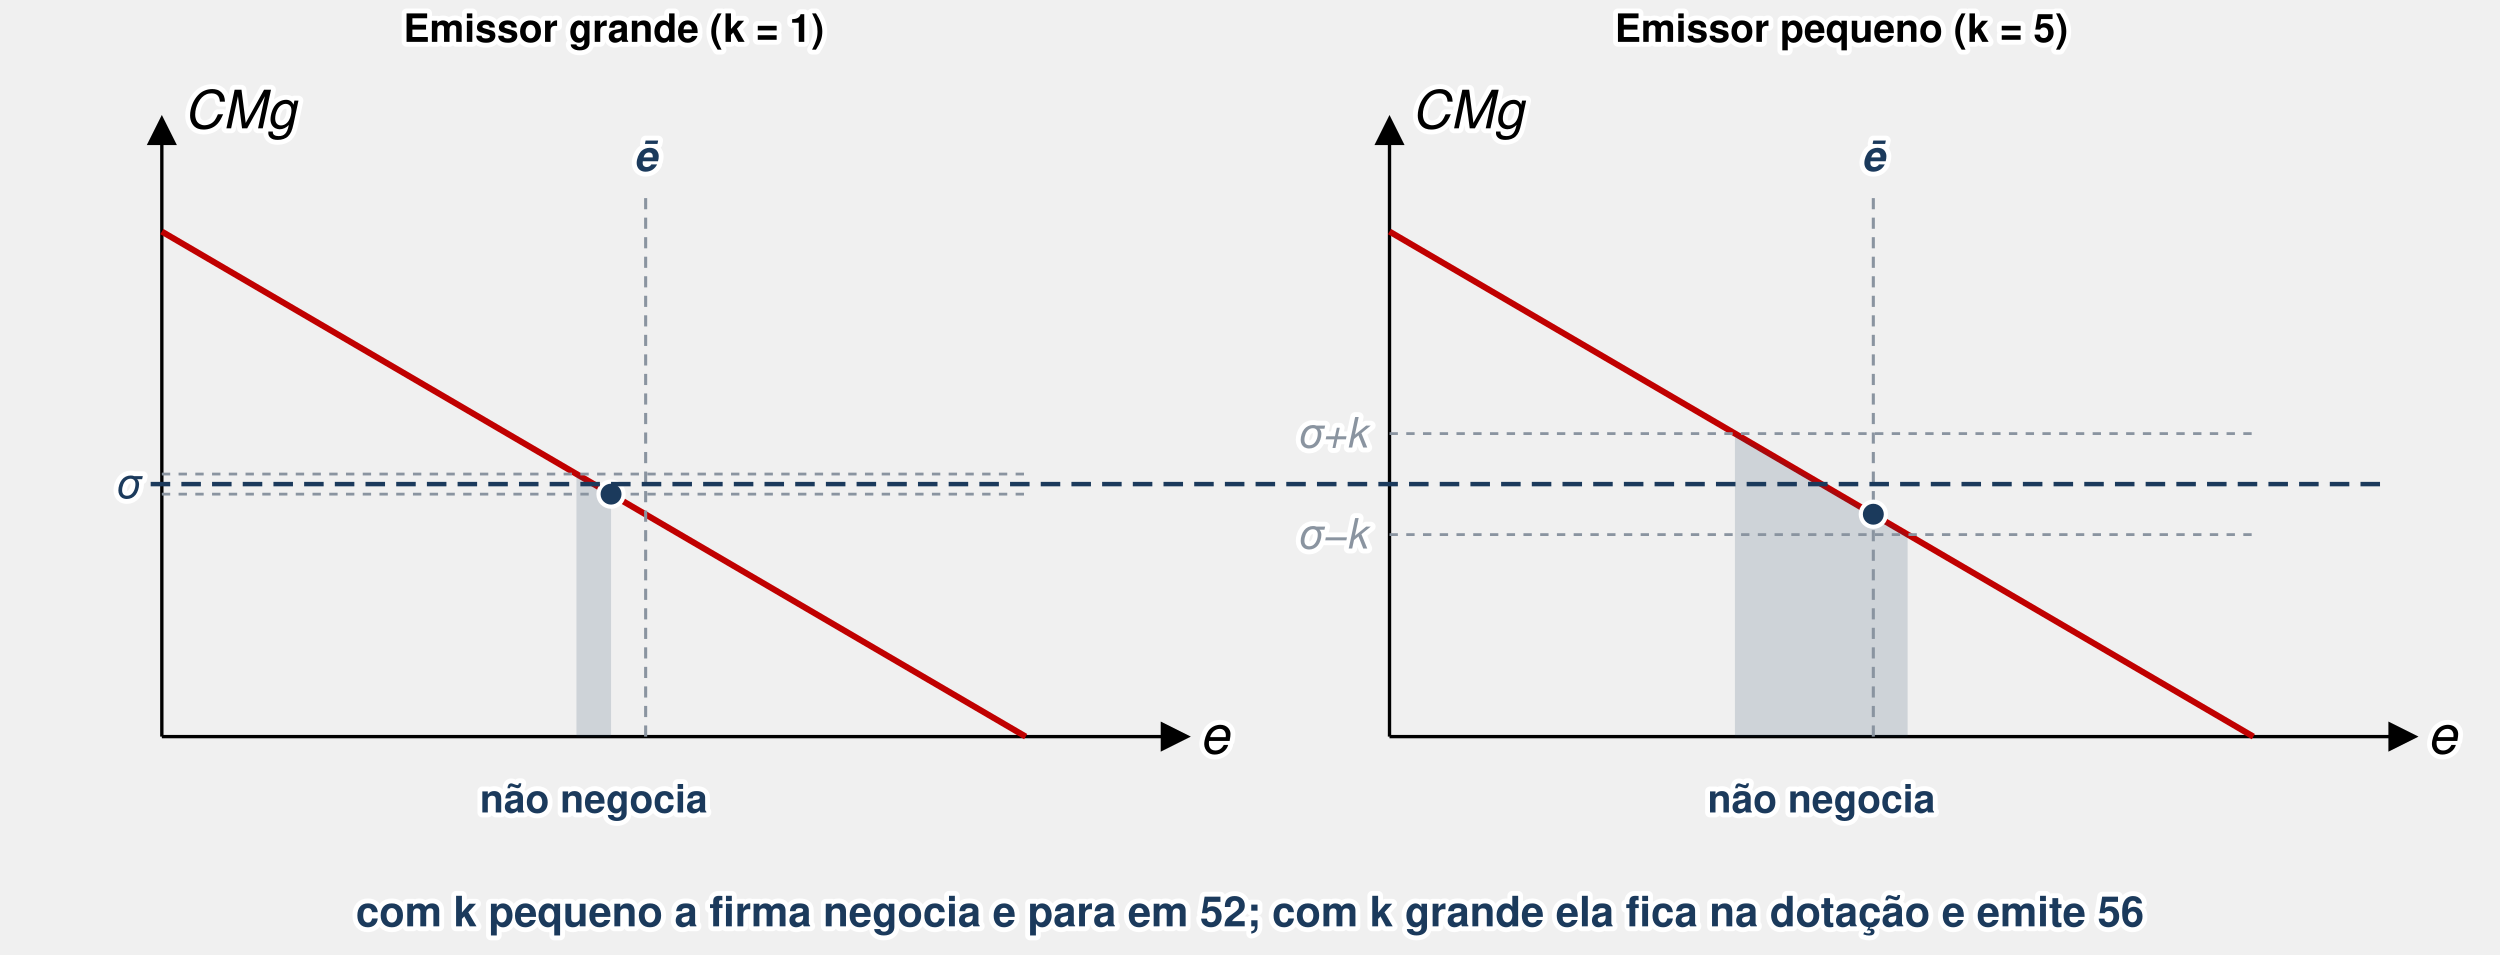
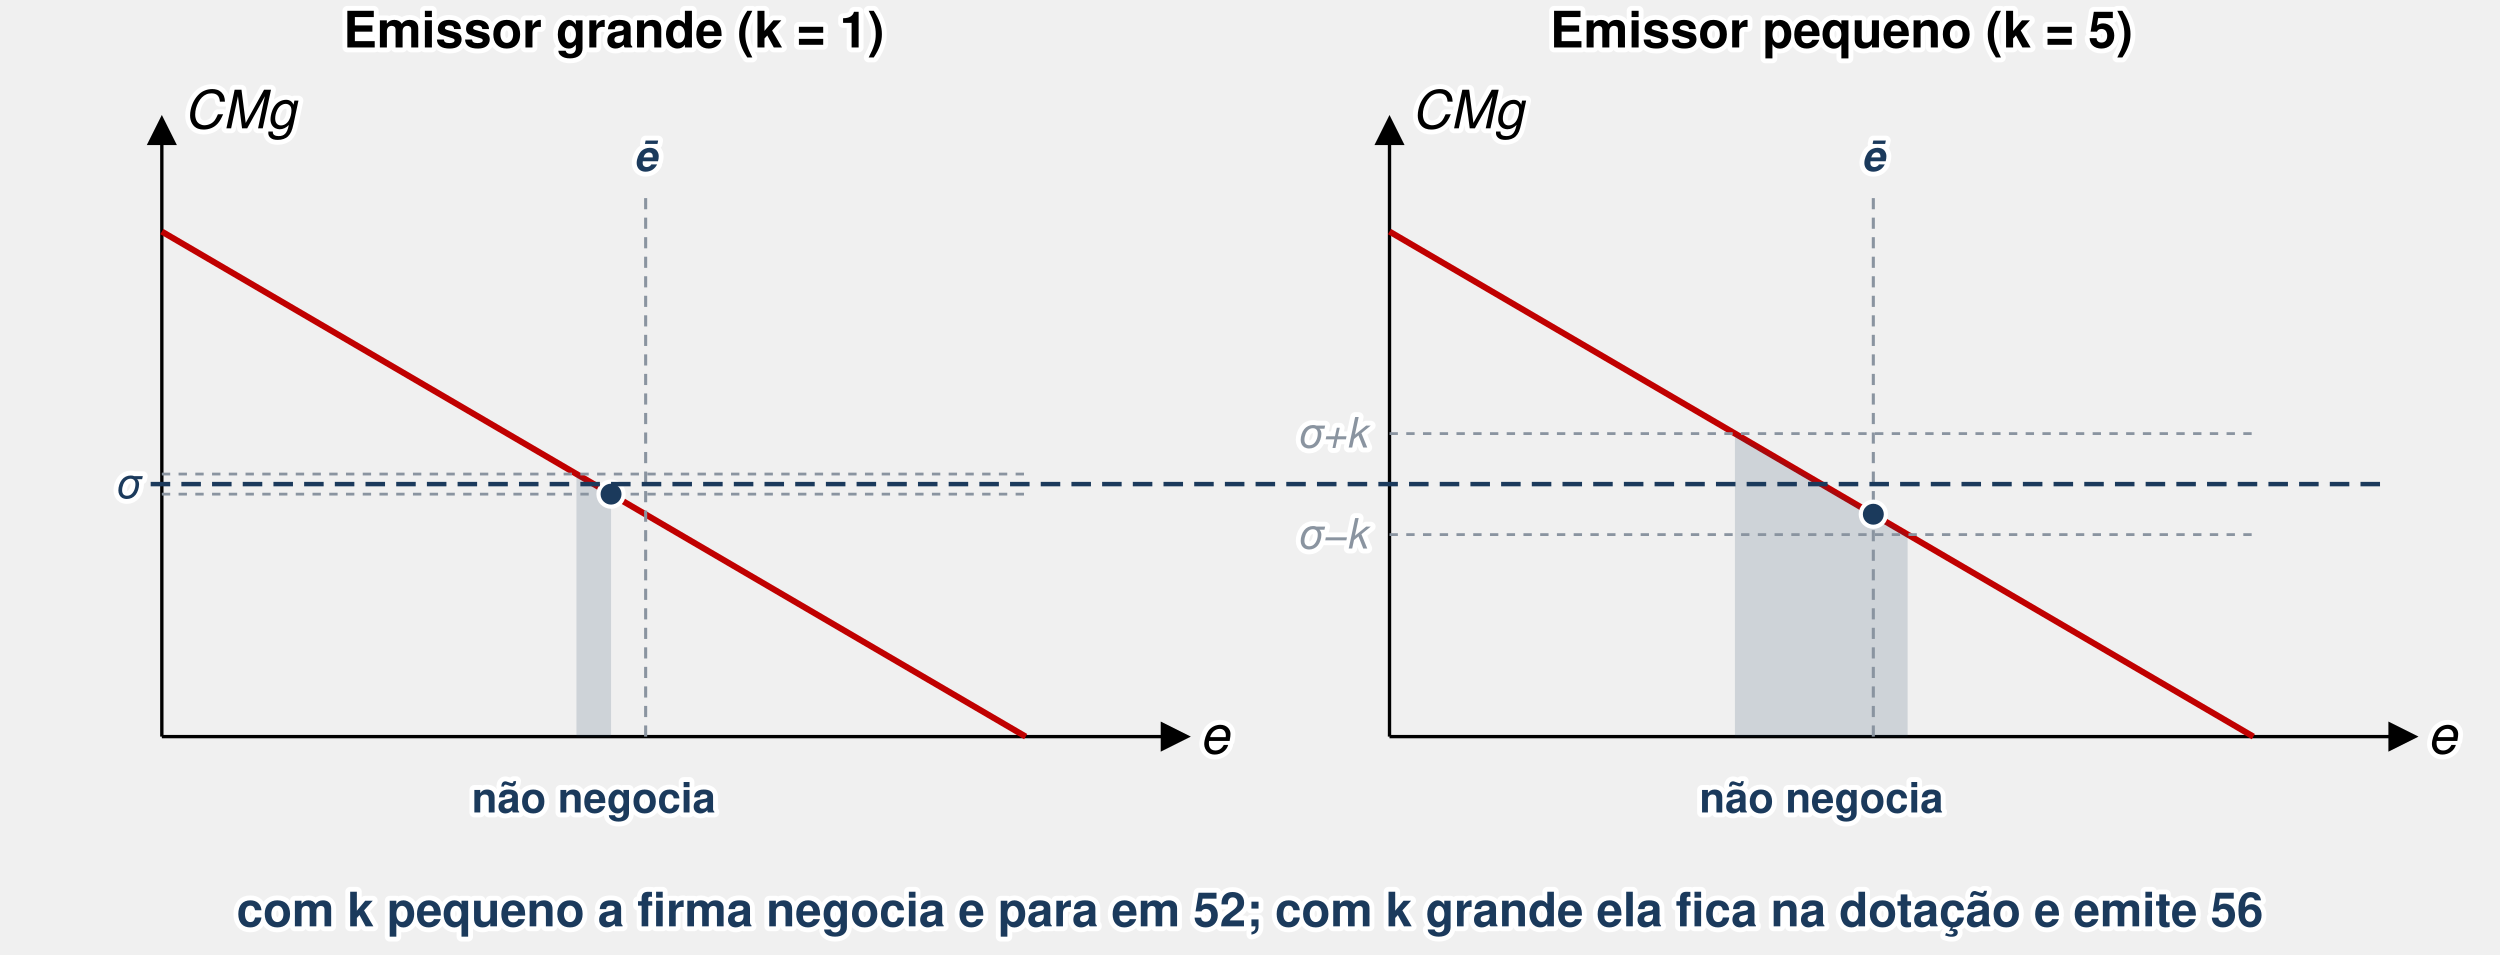
<svg xmlns="http://www.w3.org/2000/svg" width="896" height="342" viewBox="0 0 896 342" role="img" font-family="Source Sans Pro, Helvetica, Arial, sans-serif">
  <defs>
    <marker id="seta" markerWidth="9" markerHeight="9" refX="5" refY="4.5" orient="auto">
      <path d="M0,0 L9,4.5 L0,9 Z" fill="#000000" />
    </marker>
    <marker id="seta-apagada" markerWidth="9" markerHeight="9" refX="5" refY="4.5" orient="auto">
      <path d="M0,0 L9,4.5 L0,9 Z" fill="#c8d0d8" />
    </marker>
+     <marker id="seta-dano" markerWidth="9" markerHeight="9" refX="5" refY="4.5" orient="auto">
+       <path d="M0,0 L9,4.5 L0,9 Z" fill="#0070C0" />
+     </marker>
  </defs>
-   <text x="220.0" y="15.0" font-size="14" fill="#000000" text-anchor="middle" font-weight="600" stroke="#ffffff" stroke-width="3.5" stroke-linejoin="round" paint-order="stroke">Emissor grande (k = 1)</text>
+   <text x="220.0" y="17.0" font-size="18" fill="#000000" text-anchor="middle" font-weight="600" stroke="#ffffff" stroke-width="3.5" stroke-linejoin="round" paint-order="stroke">Emissor grande (k = 1)</text>
  <line x1="58.0" y1="264.0" x2="58.0" y2="46.0" stroke="#000000" stroke-width="1.2" marker-end="url(#seta)" />
  <line x1="58.0" y1="264.0" x2="422.0" y2="264.0" stroke="#000000" stroke-width="1.2" marker-end="url(#seta)" />
  <text x="430.0" y="270.0" font-size="19" fill="#000000" text-anchor="start" font-style="italic" stroke="#ffffff" stroke-width="3.5" stroke-linejoin="round" paint-order="stroke">e</text>
  <text x="66.0" y="46.0" font-size="19" fill="#000000" text-anchor="start" font-style="italic" stroke="#ffffff" stroke-width="3.5" stroke-linejoin="round" paint-order="stroke">CMg</text>
  <line x1="58.0" y1="83.0" x2="367.6" y2="264.0" stroke="#C00000" stroke-width="2.2" />
  <path d="M 206.6 264.0 L 219.0 264.0 L 219.0 177.1 L 206.6 169.9 Z" fill="#1b3a5c" fill-opacity="0.16" stroke="none" />
  <line x1="58.0" y1="169.9" x2="367.6" y2="169.9" stroke="#8a94a0" stroke-width="1.0" stroke-dasharray="3 3" />
  <line x1="58.0" y1="177.1" x2="367.6" y2="177.1" stroke="#8a94a0" stroke-width="1.0" stroke-dasharray="3 3" />
-   <text x="212.8" y="291.2" font-size="14" fill="#1b3a5c" text-anchor="middle" font-weight="600" stroke="#ffffff" stroke-width="3.5" stroke-linejoin="round" paint-order="stroke">não negocia</text>
+   <text x="212.8" y="291.2" font-size="15" fill="#1b3a5c" text-anchor="middle" font-weight="600" stroke="#ffffff" stroke-width="3.5" stroke-linejoin="round" paint-order="stroke">não negocia</text>
  <line x1="231.4" y1="264.0" x2="231.4" y2="68.5" stroke="#8a94a0" stroke-width="1.1" stroke-dasharray="4 3" />
  <text x="231.4" y="61.2" font-size="15" fill="#1b3a5c" text-anchor="middle" font-style="italic" font-weight="600" stroke="#ffffff" stroke-width="3.5" stroke-linejoin="round" paint-order="stroke">ē</text>
  <circle cx="219.0" cy="177.1" r="4.5" fill="#1b3a5c" stroke="#ffffff" stroke-width="1.5" />
-   <text x="660.0" y="15.0" font-size="14" fill="#000000" text-anchor="middle" font-weight="600" stroke="#ffffff" stroke-width="3.5" stroke-linejoin="round" paint-order="stroke">Emissor pequeno (k = 5)</text>
+   <text x="660.0" y="17.0" font-size="18" fill="#000000" text-anchor="middle" font-weight="600" stroke="#ffffff" stroke-width="3.5" stroke-linejoin="round" paint-order="stroke">Emissor pequeno (k = 5)</text>
  <line x1="498.0" y1="264.0" x2="498.0" y2="46.0" stroke="#000000" stroke-width="1.2" marker-end="url(#seta)" />
  <line x1="498.0" y1="264.0" x2="862.0" y2="264.0" stroke="#000000" stroke-width="1.2" marker-end="url(#seta)" />
  <text x="870.0" y="270.0" font-size="19" fill="#000000" text-anchor="start" font-style="italic" stroke="#ffffff" stroke-width="3.5" stroke-linejoin="round" paint-order="stroke">e</text>
  <text x="506.0" y="46.0" font-size="19" fill="#000000" text-anchor="start" font-style="italic" stroke="#ffffff" stroke-width="3.5" stroke-linejoin="round" paint-order="stroke">CMg</text>
  <line x1="498.0" y1="83.0" x2="807.6" y2="264.0" stroke="#C00000" stroke-width="2.2" />
  <path d="M 621.8 264.0 L 683.7 264.0 L 683.7 191.6 L 621.8 155.4 Z" fill="#1b3a5c" fill-opacity="0.16" stroke="none" />
  <line x1="498.0" y1="155.4" x2="807.6" y2="155.4" stroke="#8a94a0" stroke-width="1.0" stroke-dasharray="3 3" />
  <text x="490.0" y="160.4" font-size="15" fill="#8a94a0" text-anchor="end" font-style="italic" stroke="#ffffff" stroke-width="3.5" stroke-linejoin="round" paint-order="stroke">σ+k</text>
  <line x1="498.0" y1="191.6" x2="807.6" y2="191.6" stroke="#8a94a0" stroke-width="1.0" stroke-dasharray="3 3" />
  <text x="490.0" y="196.6" font-size="15" fill="#8a94a0" text-anchor="end" font-style="italic" stroke="#ffffff" stroke-width="3.5" stroke-linejoin="round" paint-order="stroke">σ−k</text>
-   <text x="652.8" y="291.2" font-size="14" fill="#1b3a5c" text-anchor="middle" font-weight="600" stroke="#ffffff" stroke-width="3.5" stroke-linejoin="round" paint-order="stroke">não negocia</text>
+   <text x="652.8" y="291.2" font-size="15" fill="#1b3a5c" text-anchor="middle" font-weight="600" stroke="#ffffff" stroke-width="3.5" stroke-linejoin="round" paint-order="stroke">não negocia</text>
  <line x1="671.4" y1="264.0" x2="671.4" y2="68.5" stroke="#8a94a0" stroke-width="1.1" stroke-dasharray="4 3" />
  <text x="671.4" y="61.2" font-size="15" fill="#1b3a5c" text-anchor="middle" font-style="italic" font-weight="600" stroke="#ffffff" stroke-width="3.5" stroke-linejoin="round" paint-order="stroke">ē</text>
  <circle cx="671.4" cy="184.3" r="4.5" fill="#1b3a5c" stroke="#ffffff" stroke-width="1.5" />
  <line x1="54.0" y1="173.5" x2="854.0" y2="173.5" stroke="#1b3a5c" stroke-width="1.6" stroke-dasharray="7 4" />
  <text x="50.0" y="178.5" font-size="15" fill="#1b3a5c" text-anchor="end" font-style="italic" stroke="#ffffff" stroke-width="3.5" stroke-linejoin="round" paint-order="stroke">σ</text>
-   <text x="448.0" y="332.0" font-size="15" fill="#1b3a5c" text-anchor="middle" font-weight="600" stroke="#ffffff" stroke-width="3.5" stroke-linejoin="round" paint-order="stroke">com k pequeno a firma negocia e para em 52; com k grande ela fica na dotação e emite 56</text>
+   <text x="448.0" y="332.0" font-size="17" fill="#1b3a5c" text-anchor="middle" font-weight="600" stroke="#ffffff" stroke-width="3.5" stroke-linejoin="round" paint-order="stroke">com k pequeno a firma negocia e para em 52; com k grande ela fica na dotação e emite 56</text>
</svg>
